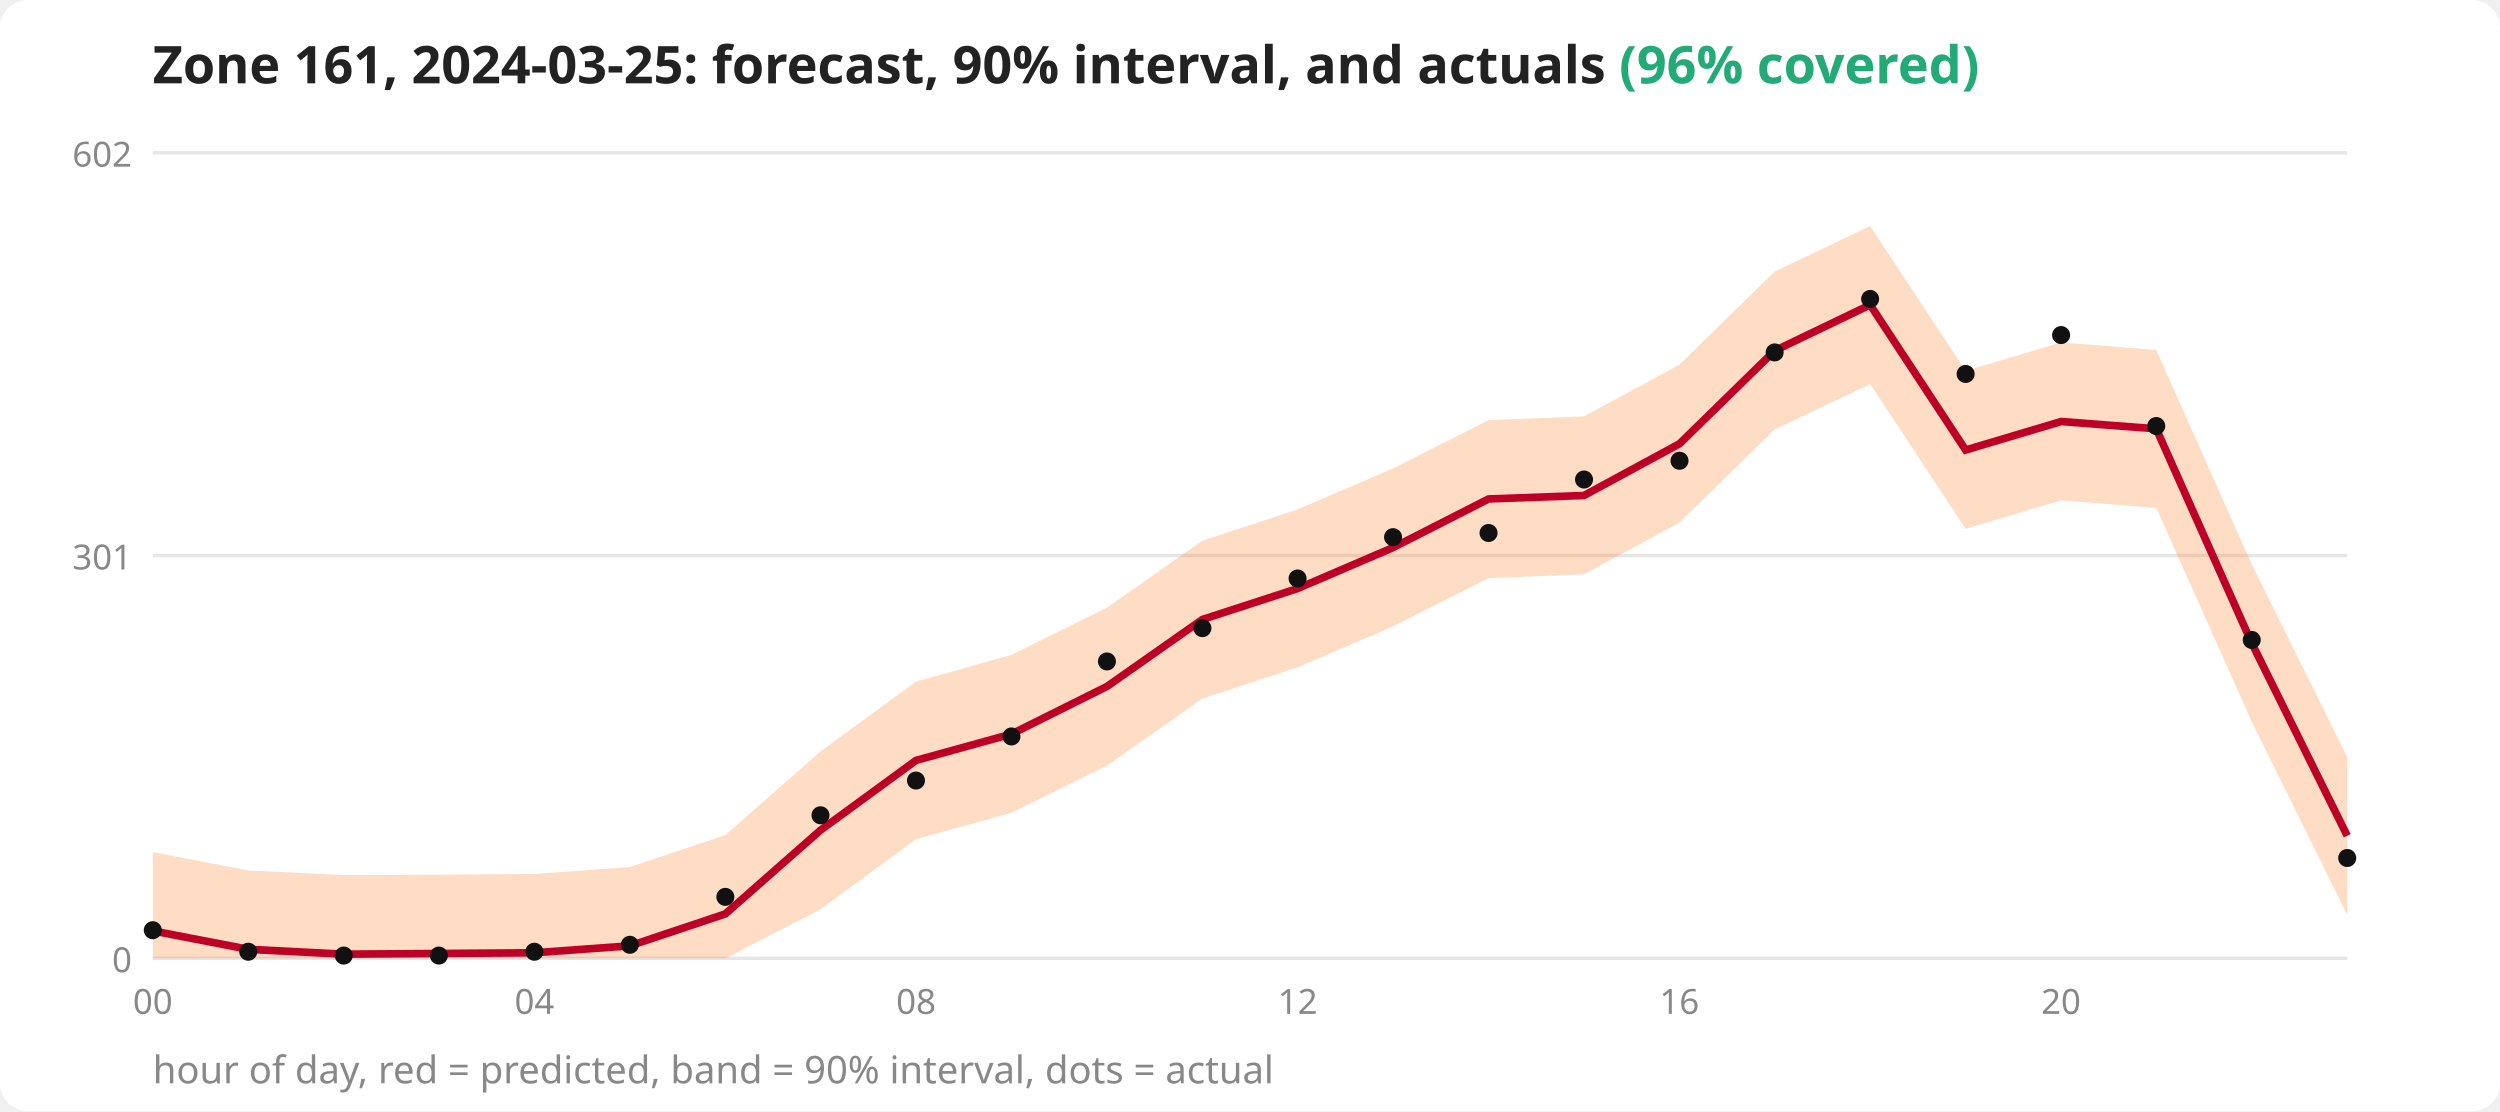
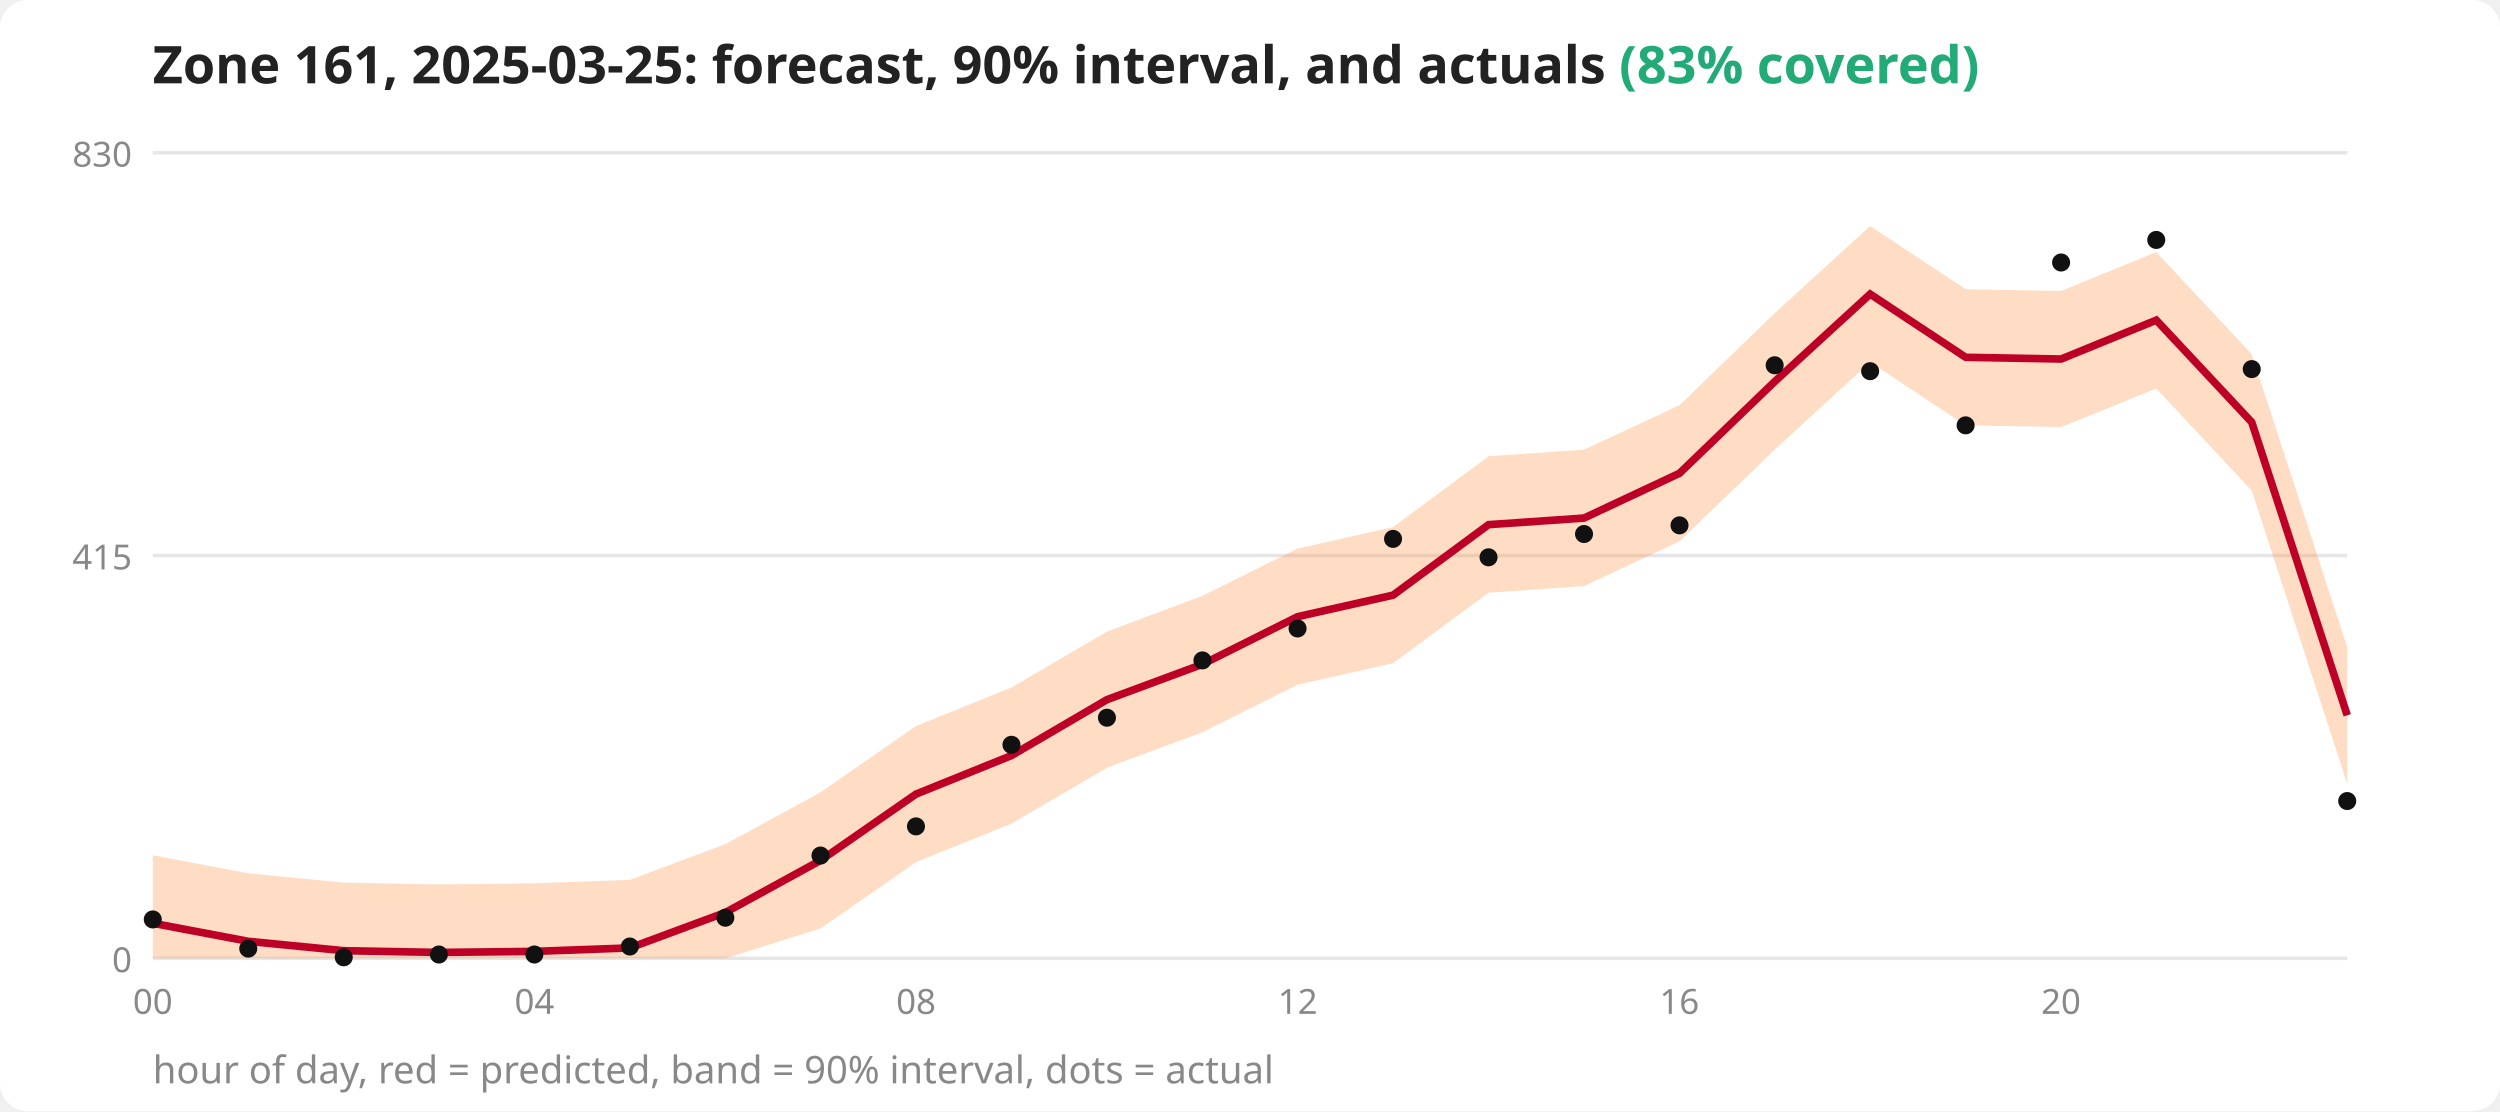
<svg xmlns="http://www.w3.org/2000/svg" viewBox="0 0 720 320" font-family="sans-serif">
  <rect width="720" height="320" fill="#ffffff" rx="8" />
-   <text x="44" y="24" font-size="15" fill="#222" font-weight="bold">Zone 161, 2024-03-25: forecast, 90% interval, and actuals <tspan fill="#2a7">(96% covered)</tspan>
+   <text x="44" y="24" font-size="15" fill="#222" font-weight="bold">Zone 161, 2025-03-25: forecast, 90% interval, and actuals <tspan fill="#2a7">(83% covered)</tspan>
  </text>
  <line x1="44" y1="276.0" x2="676" y2="276.0" stroke="#e6e6e6" stroke-width="1" />
  <text x="38" y="280.0" font-size="10" fill="#888" text-anchor="end">0</text>
  <line x1="44" y1="160.0" x2="676" y2="160.0" stroke="#e6e6e6" stroke-width="1" />
-   <text x="38" y="164.0" font-size="10" fill="#888" text-anchor="end">301</text>
+   <text x="38" y="164.0" font-size="10" fill="#888" text-anchor="end">415</text>
  <line x1="44" y1="44.0" x2="676" y2="44.0" stroke="#e6e6e6" stroke-width="1" />
-   <text x="38" y="48.0" font-size="10" fill="#888" text-anchor="end">602</text>
-   <path d="M44.0,245.4 L71.5,250.7 L99.0,252.0 L126.4,251.9 L153.9,251.7 L181.4,249.7 L208.9,240.5 L236.3,216.4 L263.8,196.3 L291.3,188.6 L318.8,175.0 L346.3,155.7 L373.7,146.7 L401.2,134.9 L428.7,121.0 L456.2,119.9 L483.7,105.0 L511.1,78.2 L538.6,65.1 L566.1,106.8 L593.6,98.6 L621.0,100.8 L648.5,162.5 L676.0,218.0 L676.0,263.5 L648.5,207.9 L621.0,146.3 L593.6,144.1 L566.1,152.3 L538.6,110.6 L511.1,123.7 L483.7,150.5 L456.2,165.4 L428.7,166.5 L401.2,180.4 L373.7,192.2 L346.3,201.2 L318.8,220.5 L291.3,234.1 L263.8,241.7 L236.3,261.9 L208.9,276.0 L181.4,276.0 L153.9,276.0 L126.4,276.0 L99.0,276.0 L71.5,276.0 L44.0,276.0 Z" fill="rgba(253,141,60,0.30)" stroke="none" />
-   <path d="M44.0,268.1 L71.5,273.4 L99.0,274.8 L126.4,274.6 L153.9,274.4 L181.4,272.4 L208.9,263.2 L236.3,239.1 L263.8,219.0 L291.3,211.4 L318.8,197.7 L346.3,178.4 L373.7,169.5 L401.2,157.7 L428.7,143.7 L456.2,142.7 L483.7,127.8 L511.1,101.0 L538.6,87.8 L566.1,129.6 L593.6,121.4 L621.0,123.5 L648.5,185.2 L676.0,240.7" fill="none" stroke="#bd0026" stroke-width="2.2" />
-   <circle cx="44.0" cy="267.9" r="2.6" fill="#111" />
-   <circle cx="71.5" cy="274.1" r="2.6" fill="#111" />
-   <circle cx="99.0" cy="275.2" r="2.6" fill="#111" />
-   <circle cx="126.4" cy="275.2" r="2.6" fill="#111" />
-   <circle cx="153.9" cy="274.1" r="2.6" fill="#111" />
-   <circle cx="181.4" cy="272.1" r="2.6" fill="#111" />
-   <circle cx="208.9" cy="258.3" r="2.6" fill="#111" />
-   <circle cx="236.3" cy="234.8" r="2.6" fill="#111" />
-   <circle cx="263.8" cy="224.8" r="2.6" fill="#111" />
-   <circle cx="291.3" cy="212.1" r="2.6" fill="#111" />
-   <circle cx="318.8" cy="190.5" r="2.6" fill="#111" />
-   <circle cx="346.3" cy="180.9" r="2.6" fill="#111" />
-   <circle cx="373.7" cy="166.6" r="2.6" fill="#111" />
-   <circle cx="401.2" cy="154.7" r="2.6" fill="#111" />
-   <circle cx="428.7" cy="153.5" r="2.6" fill="#111" />
-   <circle cx="456.2" cy="138.1" r="2.6" fill="#111" />
-   <circle cx="483.7" cy="132.7" r="2.6" fill="#111" />
-   <circle cx="511.1" cy="101.5" r="2.6" fill="#111" />
-   <circle cx="538.6" cy="86.1" r="2.6" fill="#111" />
-   <circle cx="566.1" cy="107.7" r="2.6" fill="#111" />
-   <circle cx="593.6" cy="96.5" r="2.6" fill="#111" />
-   <circle cx="621.0" cy="122.7" r="2.6" fill="#111" />
-   <circle cx="648.5" cy="184.3" r="2.6" fill="#111" />
-   <circle cx="676.0" cy="247.1" r="2.6" fill="#111" />
+   <text x="38" y="48.0" font-size="10" fill="#888" text-anchor="end">830</text>
+   <path d="M44.0,246.3 L71.5,251.5 L99.0,254.2 L126.4,254.7 L153.9,254.4 L181.4,253.4 L208.9,243.1 L236.3,228.2 L263.8,209.1 L291.3,198.0 L318.8,181.9 L346.3,171.6 L373.7,158.0 L401.2,151.8 L428.7,131.4 L456.2,129.5 L483.7,116.7 L511.1,90.2 L538.6,65.1 L566.1,83.3 L593.6,83.8 L621.0,72.6 L648.5,102.0 L676.0,186.4 L676.0,225.7 L648.5,141.3 L621.0,111.9 L593.6,123.0 L566.1,122.5 L538.6,104.3 L511.1,129.5 L483.7,155.9 L456.2,168.8 L428.7,170.7 L401.2,191.0 L373.7,197.2 L346.3,210.9 L318.8,221.1 L291.3,237.2 L263.8,248.3 L236.3,267.4 L208.9,276.0 L181.4,276.0 L153.9,276.0 L126.4,276.0 L99.0,276.0 L71.5,276.0 L44.0,276.0 Z" fill="rgba(253,141,60,0.30)" stroke="none" />
+   <path d="M44.0,265.9 L71.5,271.1 L99.0,273.8 L126.4,274.3 L153.9,274.0 L181.4,273.0 L208.9,262.8 L236.3,247.8 L263.8,228.7 L291.3,217.6 L318.8,201.5 L346.3,191.3 L373.7,177.6 L401.2,171.4 L428.7,151.1 L456.2,149.2 L483.7,136.3 L511.1,109.9 L538.6,84.7 L566.1,102.9 L593.6,103.4 L621.0,92.2 L648.5,121.6 L676.0,206.0" fill="none" stroke="#bd0026" stroke-width="2.2" />
+   <circle cx="44.0" cy="264.8" r="2.6" fill="#111" />
+   <circle cx="71.5" cy="273.2" r="2.6" fill="#111" />
+   <circle cx="99.0" cy="275.7" r="2.6" fill="#111" />
+   <circle cx="126.4" cy="274.9" r="2.6" fill="#111" />
+   <circle cx="153.9" cy="274.9" r="2.6" fill="#111" />
+   <circle cx="181.4" cy="272.6" r="2.6" fill="#111" />
+   <circle cx="208.9" cy="264.3" r="2.6" fill="#111" />
+   <circle cx="236.3" cy="246.4" r="2.6" fill="#111" />
+   <circle cx="263.8" cy="238.0" r="2.6" fill="#111" />
+   <circle cx="291.3" cy="214.5" r="2.6" fill="#111" />
+   <circle cx="318.8" cy="206.7" r="2.6" fill="#111" />
+   <circle cx="346.3" cy="190.2" r="2.6" fill="#111" />
+   <circle cx="373.7" cy="181.0" r="2.6" fill="#111" />
+   <circle cx="401.2" cy="155.2" r="2.6" fill="#111" />
+   <circle cx="428.7" cy="160.5" r="2.6" fill="#111" />
+   <circle cx="456.2" cy="153.8" r="2.6" fill="#111" />
+   <circle cx="483.7" cy="151.3" r="2.6" fill="#111" />
+   <circle cx="511.1" cy="105.2" r="2.6" fill="#111" />
+   <circle cx="538.6" cy="106.9" r="2.6" fill="#111" />
+   <circle cx="566.1" cy="122.5" r="2.6" fill="#111" />
+   <circle cx="593.6" cy="75.6" r="2.6" fill="#111" />
+   <circle cx="621.0" cy="69.1" r="2.6" fill="#111" />
+   <circle cx="648.5" cy="106.3" r="2.6" fill="#111" />
+   <circle cx="676.0" cy="230.7" r="2.6" fill="#111" />
  <text x="44.0" y="292" font-size="10" fill="#888" text-anchor="middle">00</text>
  <text x="153.913" y="292" font-size="10" fill="#888" text-anchor="middle">04</text>
  <text x="263.826" y="292" font-size="10" fill="#888" text-anchor="middle">08</text>
  <text x="373.739" y="292" font-size="10" fill="#888" text-anchor="middle">12</text>
  <text x="483.652" y="292" font-size="10" fill="#888" text-anchor="middle">16</text>
  <text x="593.565" y="292" font-size="10" fill="#888" text-anchor="middle">20</text>
  <text x="44" y="312" font-size="11" fill="#888">hour of day, red = predicted, band = 90% interval, dots = actual</text>
</svg>
